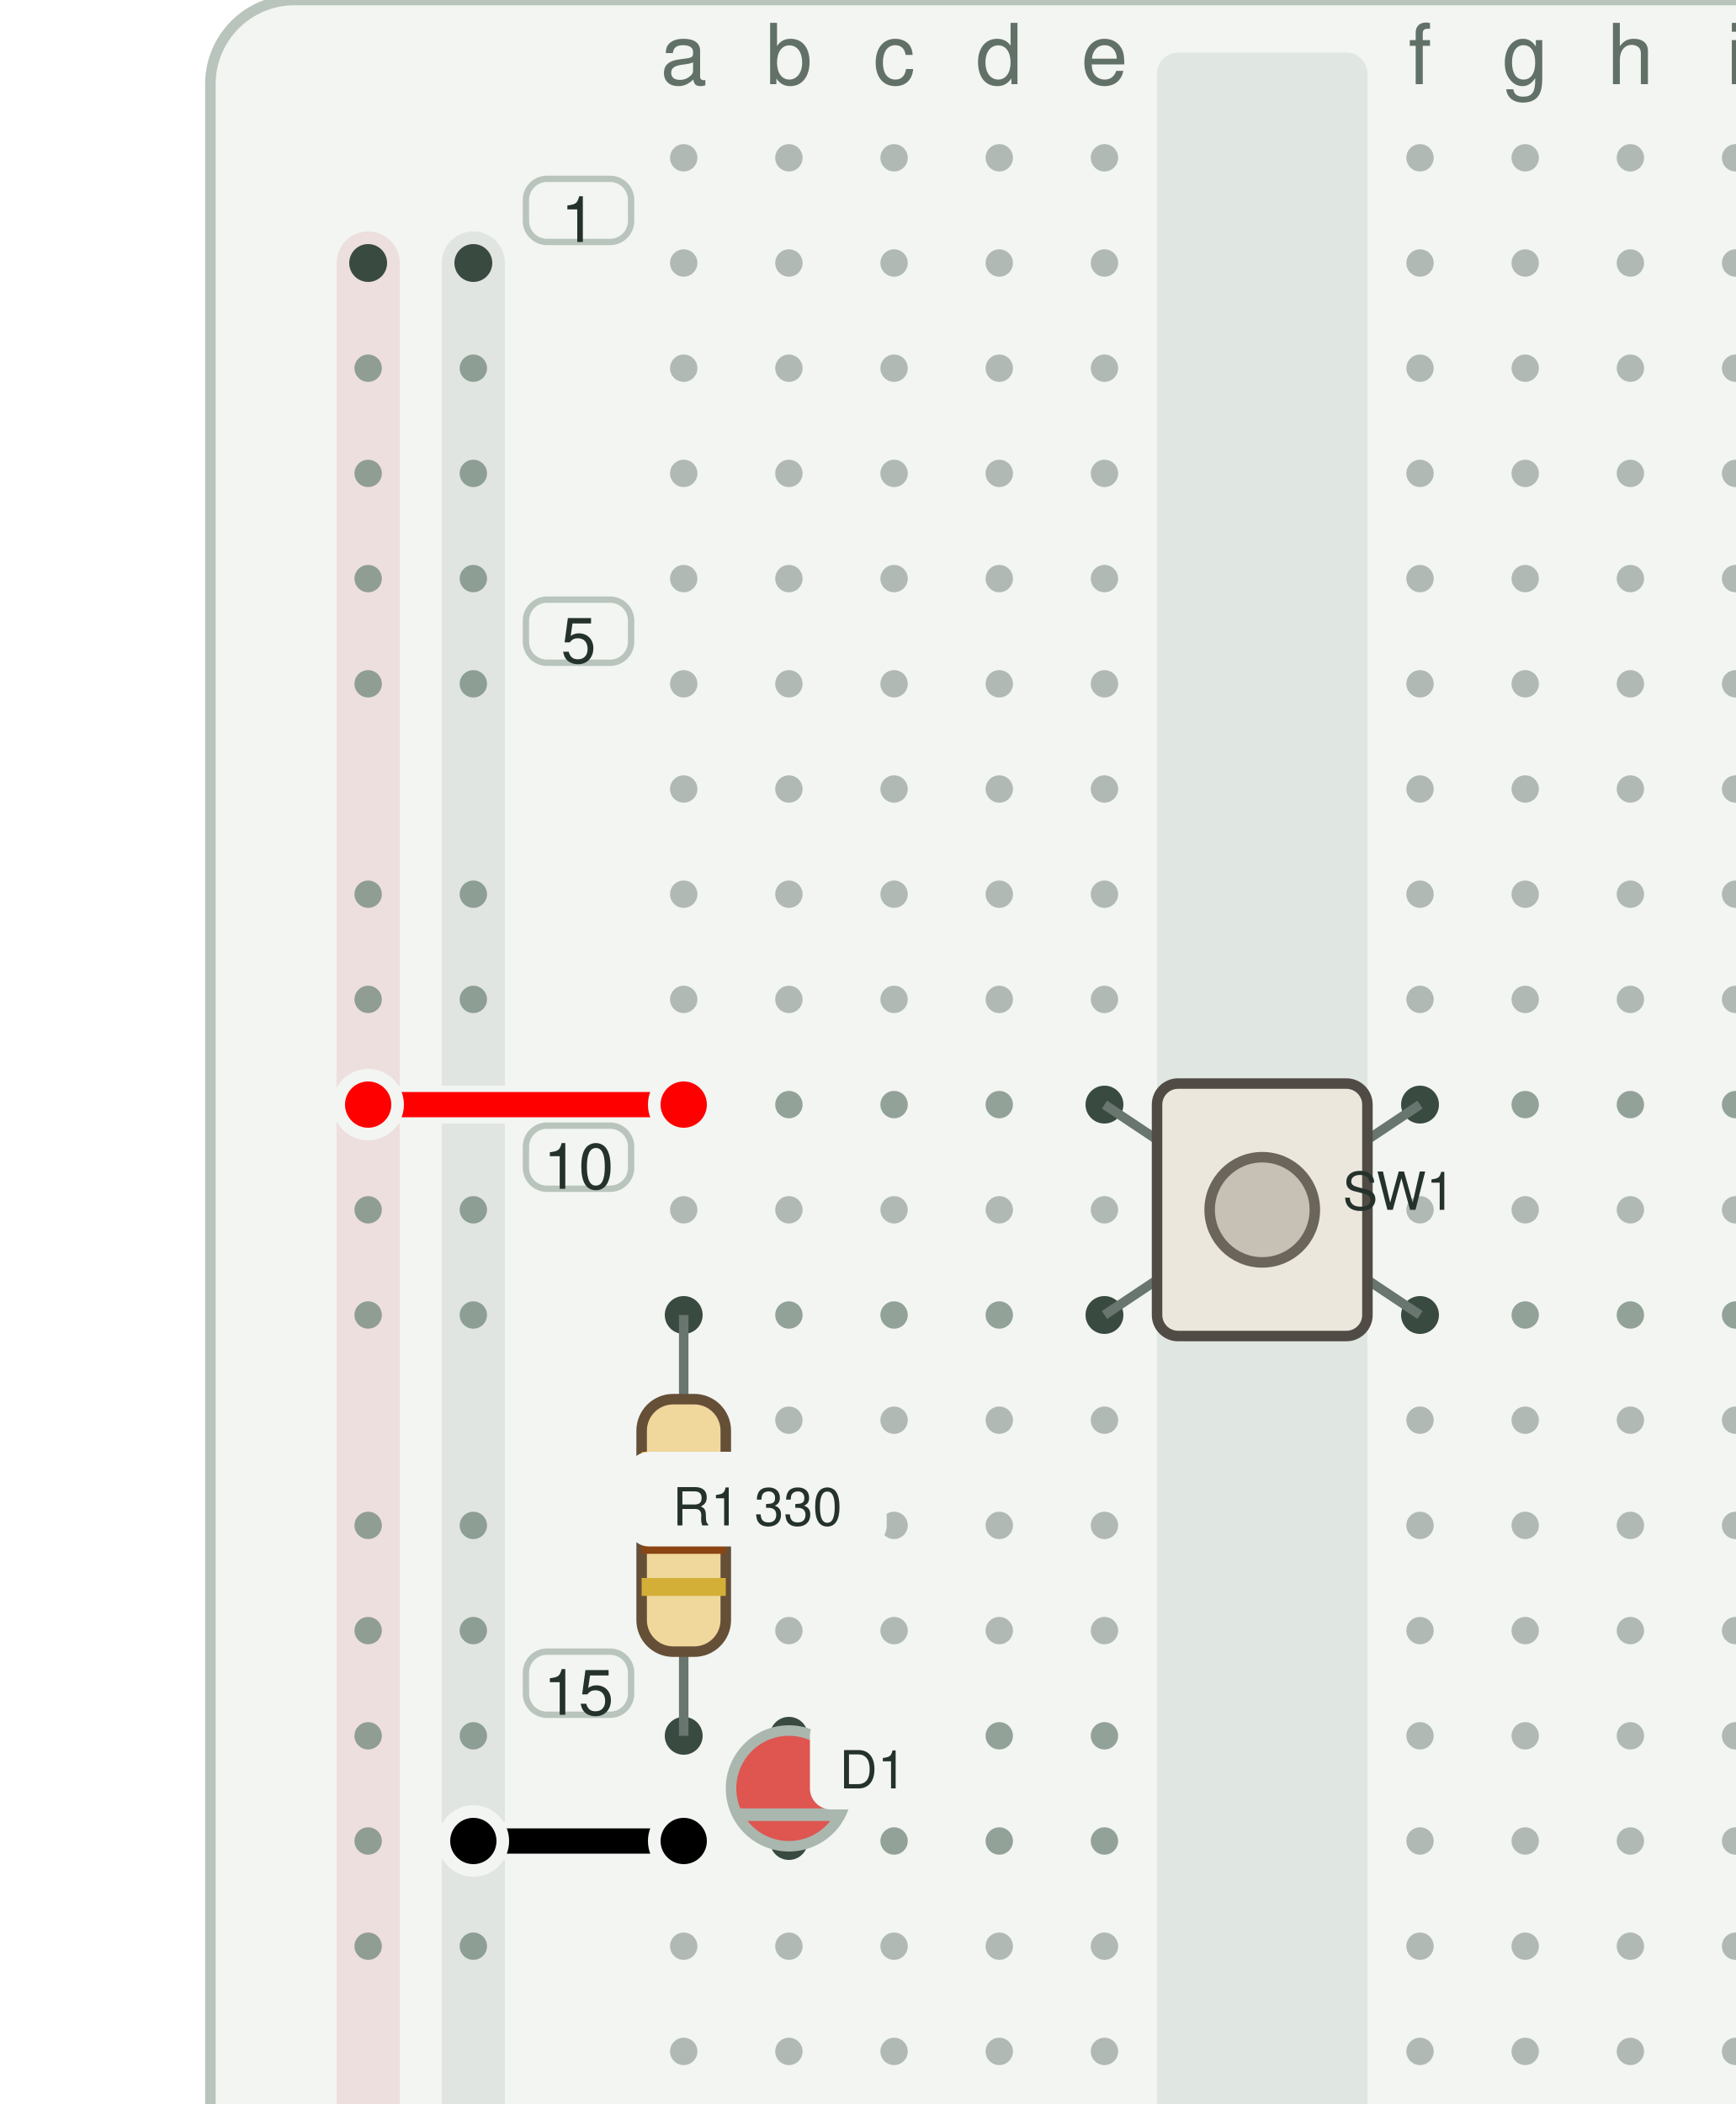
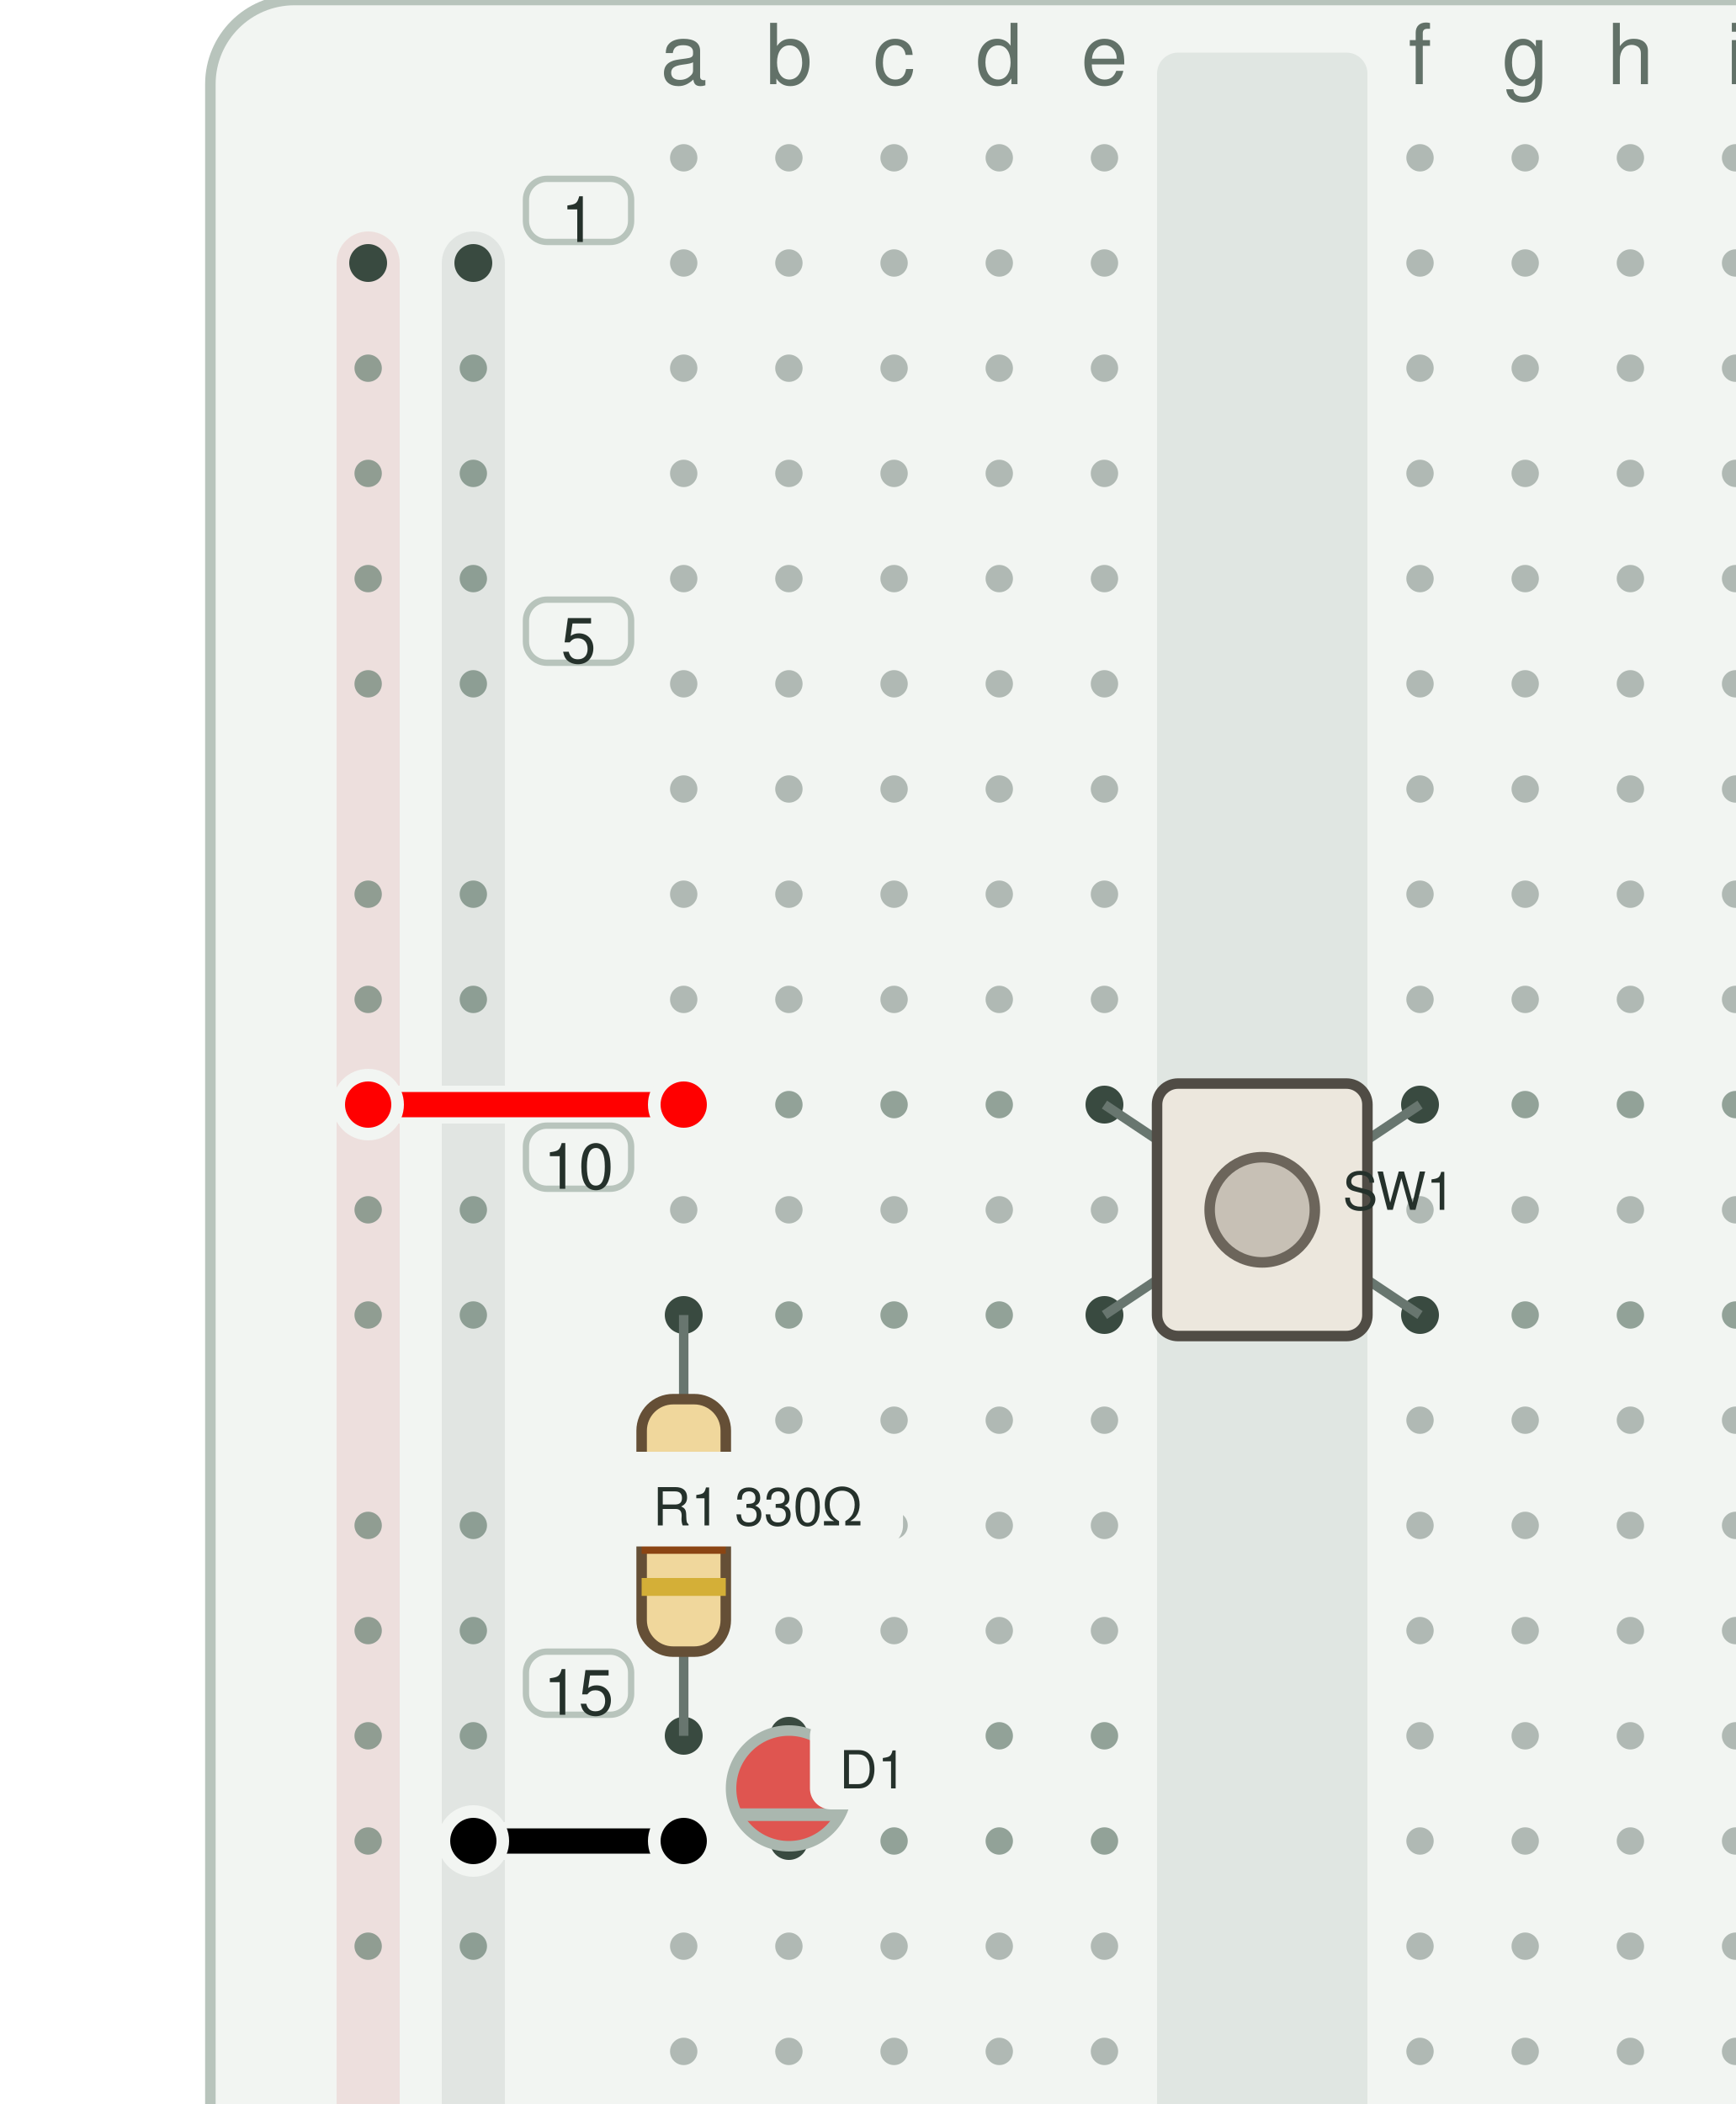
<svg xmlns="http://www.w3.org/2000/svg" width="165.00" height="200.00" viewBox="0 0 165.00 200.00" font-family="Helvetica, Arial, 'Noto Sans JP', sans-serif" fill="#25312b" role="img">
  <g transform="matrix(0 1 -1 0 175.00 15.00)">
    <g id="board">
      <rect x="-15.00" y="-45.00" width="320.00" height="200.00" rx="8" fill="#f2f5f2" stroke="#b8c4bc" stroke-width="1" />
      <rect x="-10.00" y="45.00" width="310.00" height="20.00" rx="2" fill="#e0e6e2" />
      <rect x="7.00" y="-23.00" width="286.00" height="6.00" rx="3" fill="#cf5955" opacity="0.14" data-rail="T+" />
      <rect x="7.00" y="-33.00" width="286.00" height="6.00" rx="3" fill="#71847e" opacity="0.14" data-rail="T-" />
      <rect x="7.00" y="137.00" width="286.00" height="6.00" rx="3" fill="#cf5955" opacity="0.14" data-rail="B+" />
      <rect x="7.00" y="127.00" width="286.00" height="6.00" rx="3" fill="#71847e" opacity="0.14" data-rail="B-" />
    </g>
    <g id="holes">
      <defs>
        <circle id="h" r="1.3" />
        <circle id="u" r="1.8" />
      </defs>
      <style>#holes use{fill:#9aa69f;opacity:.75}#holes use.c{fill:#71877a}#holes use.o{fill:#394a40;opacity:1}</style>
      <use href="#h" x="0" y="110" data-hole="a1" />
      <use href="#h" x="0" y="100" data-hole="b1" />
      <use href="#h" x="0" y="90" data-hole="c1" />
      <use href="#h" x="0" y="80" data-hole="d1" />
      <use href="#h" x="0" y="70" data-hole="e1" />
      <use href="#h" x="0" y="40" data-hole="f1" />
      <use href="#h" x="0" y="30" data-hole="g1" />
      <use href="#h" x="0" y="20" data-hole="h1" />
      <use href="#h" x="0" y="10" data-hole="i1" />
      <use href="#h" x="0" y="0" data-hole="j1" />
      <use href="#h" x="10" y="110" data-hole="a2" />
      <use href="#h" x="10" y="100" data-hole="b2" />
      <use href="#h" x="10" y="90" data-hole="c2" />
      <use href="#h" x="10" y="80" data-hole="d2" />
      <use href="#h" x="10" y="70" data-hole="e2" />
      <use href="#h" x="10" y="40" data-hole="f2" />
      <use href="#h" x="10" y="30" data-hole="g2" />
      <use href="#h" x="10" y="20" data-hole="h2" />
      <use href="#h" x="10" y="10" data-hole="i2" />
      <use href="#h" x="10" y="0" data-hole="j2" />
      <use href="#h" x="20" y="110" data-hole="a3" />
      <use href="#h" x="20" y="100" data-hole="b3" />
      <use href="#h" x="20" y="90" data-hole="c3" />
      <use href="#h" x="20" y="80" data-hole="d3" />
      <use href="#h" x="20" y="70" data-hole="e3" />
      <use href="#h" x="20" y="40" data-hole="f3" />
      <use href="#h" x="20" y="30" data-hole="g3" />
      <use href="#h" x="20" y="20" data-hole="h3" />
      <use href="#h" x="20" y="10" data-hole="i3" />
      <use href="#h" x="20" y="0" data-hole="j3" />
      <use href="#h" x="30" y="110" data-hole="a4" />
      <use href="#h" x="30" y="100" data-hole="b4" />
      <use href="#h" x="30" y="90" data-hole="c4" />
      <use href="#h" x="30" y="80" data-hole="d4" />
      <use href="#h" x="30" y="70" data-hole="e4" />
      <use href="#h" x="30" y="40" data-hole="f4" />
      <use href="#h" x="30" y="30" data-hole="g4" />
      <use href="#h" x="30" y="20" data-hole="h4" />
      <use href="#h" x="30" y="10" data-hole="i4" />
      <use href="#h" x="30" y="0" data-hole="j4" />
      <use href="#h" x="40" y="110" data-hole="a5" />
      <use href="#h" x="40" y="100" data-hole="b5" />
      <use href="#h" x="40" y="90" data-hole="c5" />
      <use href="#h" x="40" y="80" data-hole="d5" />
      <use href="#h" x="40" y="70" data-hole="e5" />
      <use href="#h" x="40" y="40" data-hole="f5" />
      <use href="#h" x="40" y="30" data-hole="g5" />
      <use href="#h" x="40" y="20" data-hole="h5" />
      <use href="#h" x="40" y="10" data-hole="i5" />
      <use href="#h" x="40" y="0" data-hole="j5" />
      <use href="#h" x="50" y="110" data-hole="a6" />
      <use href="#h" x="50" y="100" data-hole="b6" />
      <use href="#h" x="50" y="90" data-hole="c6" />
      <use href="#h" x="50" y="80" data-hole="d6" />
      <use href="#h" x="50" y="70" data-hole="e6" />
      <use href="#h" x="50" y="40" data-hole="f6" />
      <use href="#h" x="50" y="30" data-hole="g6" />
      <use href="#h" x="50" y="20" data-hole="h6" />
      <use href="#h" x="50" y="10" data-hole="i6" />
      <use href="#h" x="50" y="0" data-hole="j6" />
      <use href="#h" x="60" y="110" data-hole="a7" />
      <use href="#h" x="60" y="100" data-hole="b7" />
      <use href="#h" x="60" y="90" data-hole="c7" />
      <use href="#h" x="60" y="80" data-hole="d7" />
      <use href="#h" x="60" y="70" data-hole="e7" />
      <use href="#h" x="60" y="40" data-hole="f7" />
      <use href="#h" x="60" y="30" data-hole="g7" />
      <use href="#h" x="60" y="20" data-hole="h7" />
      <use href="#h" x="60" y="10" data-hole="i7" />
      <use href="#h" x="60" y="0" data-hole="j7" />
      <use href="#h" x="70" y="110" data-hole="a8" />
      <use href="#h" x="70" y="100" data-hole="b8" />
      <use href="#h" x="70" y="90" data-hole="c8" />
      <use href="#h" x="70" y="80" data-hole="d8" />
      <use href="#h" x="70" y="70" data-hole="e8" />
      <use href="#h" x="70" y="40" data-hole="f8" />
      <use href="#h" x="70" y="30" data-hole="g8" />
      <use href="#h" x="70" y="20" data-hole="h8" />
      <use href="#h" x="70" y="10" data-hole="i8" />
      <use href="#h" x="70" y="0" data-hole="j8" />
      <use href="#h" x="80" y="110" data-hole="a9" />
      <use href="#h" x="80" y="100" data-hole="b9" />
      <use href="#h" x="80" y="90" data-hole="c9" />
      <use href="#h" x="80" y="80" data-hole="d9" />
      <use href="#h" x="80" y="70" data-hole="e9" />
      <use href="#h" x="80" y="40" data-hole="f9" />
      <use href="#h" x="80" y="30" data-hole="g9" />
      <use href="#h" x="80" y="20" data-hole="h9" />
      <use href="#h" x="80" y="10" data-hole="i9" />
      <use href="#h" x="80" y="0" data-hole="j9" />
      <use href="#u" x="90" y="110" data-hole="a10" class="o" data-occupied="true" data-connected="true" data-net="VCC" />
      <use href="#h" x="90" y="100" data-hole="b10" class="c" data-connected="true" data-net="VCC" />
      <use href="#h" x="90" y="90" data-hole="c10" class="c" data-connected="true" data-net="VCC" />
      <use href="#h" x="90" y="80" data-hole="d10" class="c" data-connected="true" data-net="VCC" />
      <use href="#u" x="90" y="70" data-hole="e10" class="o" data-occupied="true" data-connected="true" data-net="VCC" />
      <use href="#u" x="90" y="40" data-hole="f10" class="o" data-occupied="true" data-connected="true" data-net="VCC" />
      <use href="#h" x="90" y="30" data-hole="g10" class="c" data-connected="true" data-net="VCC" />
      <use href="#h" x="90" y="20" data-hole="h10" class="c" data-connected="true" data-net="VCC" />
      <use href="#h" x="90" y="10" data-hole="i10" class="c" data-connected="true" data-net="VCC" />
      <use href="#h" x="90" y="0" data-hole="j10" class="c" data-connected="true" data-net="VCC" />
      <use href="#h" x="100" y="110" data-hole="a11" />
      <use href="#h" x="100" y="100" data-hole="b11" />
      <use href="#h" x="100" y="90" data-hole="c11" />
      <use href="#h" x="100" y="80" data-hole="d11" />
      <use href="#h" x="100" y="70" data-hole="e11" />
      <use href="#h" x="100" y="40" data-hole="f11" />
      <use href="#h" x="100" y="30" data-hole="g11" />
      <use href="#h" x="100" y="20" data-hole="h11" />
      <use href="#h" x="100" y="10" data-hole="i11" />
      <use href="#h" x="100" y="0" data-hole="j11" />
      <use href="#u" x="110" y="110" data-hole="a12" class="o" data-occupied="true" data-connected="true" data-net="N1" />
      <use href="#h" x="110" y="100" data-hole="b12" class="c" data-connected="true" data-net="N1" />
      <use href="#h" x="110" y="90" data-hole="c12" class="c" data-connected="true" data-net="N1" />
      <use href="#h" x="110" y="80" data-hole="d12" class="c" data-connected="true" data-net="N1" />
      <use href="#u" x="110" y="70" data-hole="e12" class="o" data-occupied="true" data-connected="true" data-net="N1" />
      <use href="#u" x="110" y="40" data-hole="f12" class="o" data-occupied="true" data-connected="true" data-net="N1" />
      <use href="#h" x="110" y="30" data-hole="g12" class="c" data-connected="true" data-net="N1" />
      <use href="#h" x="110" y="20" data-hole="h12" class="c" data-connected="true" data-net="N1" />
      <use href="#h" x="110" y="10" data-hole="i12" class="c" data-connected="true" data-net="N1" />
      <use href="#h" x="110" y="0" data-hole="j12" class="c" data-connected="true" data-net="N1" />
      <use href="#h" x="120" y="110" data-hole="a13" />
      <use href="#h" x="120" y="100" data-hole="b13" />
      <use href="#h" x="120" y="90" data-hole="c13" />
      <use href="#h" x="120" y="80" data-hole="d13" />
      <use href="#h" x="120" y="70" data-hole="e13" />
      <use href="#h" x="120" y="40" data-hole="f13" />
      <use href="#h" x="120" y="30" data-hole="g13" />
      <use href="#h" x="120" y="20" data-hole="h13" />
      <use href="#h" x="120" y="10" data-hole="i13" />
      <use href="#h" x="120" y="0" data-hole="j13" />
      <use href="#h" x="130" y="110" data-hole="a14" />
      <use href="#h" x="130" y="100" data-hole="b14" />
      <use href="#h" x="130" y="90" data-hole="c14" />
      <use href="#h" x="130" y="80" data-hole="d14" />
      <use href="#h" x="130" y="70" data-hole="e14" />
      <use href="#h" x="130" y="40" data-hole="f14" />
      <use href="#h" x="130" y="30" data-hole="g14" />
      <use href="#h" x="130" y="20" data-hole="h14" />
      <use href="#h" x="130" y="10" data-hole="i14" />
      <use href="#h" x="130" y="0" data-hole="j14" />
      <use href="#h" x="140" y="110" data-hole="a15" />
      <use href="#h" x="140" y="100" data-hole="b15" />
      <use href="#h" x="140" y="90" data-hole="c15" />
      <use href="#h" x="140" y="80" data-hole="d15" />
      <use href="#h" x="140" y="70" data-hole="e15" />
      <use href="#h" x="140" y="40" data-hole="f15" />
      <use href="#h" x="140" y="30" data-hole="g15" />
      <use href="#h" x="140" y="20" data-hole="h15" />
      <use href="#h" x="140" y="10" data-hole="i15" />
      <use href="#h" x="140" y="0" data-hole="j15" />
      <use href="#u" x="150" y="110" data-hole="a16" class="o" data-occupied="true" data-connected="true" data-net="N2" />
      <use href="#u" x="150" y="100" data-hole="b16" class="o" data-occupied="true" data-connected="true" data-net="N2" />
      <use href="#h" x="150" y="90" data-hole="c16" class="c" data-connected="true" data-net="N2" />
      <use href="#h" x="150" y="80" data-hole="d16" class="c" data-connected="true" data-net="N2" />
      <use href="#h" x="150" y="70" data-hole="e16" class="c" data-connected="true" data-net="N2" />
      <use href="#h" x="150" y="40" data-hole="f16" />
      <use href="#h" x="150" y="30" data-hole="g16" />
      <use href="#h" x="150" y="20" data-hole="h16" />
      <use href="#h" x="150" y="10" data-hole="i16" />
      <use href="#h" x="150" y="0" data-hole="j16" />
      <use href="#u" x="160" y="110" data-hole="a17" class="o" data-occupied="true" data-connected="true" data-net="GND" />
      <use href="#u" x="160" y="100" data-hole="b17" class="o" data-occupied="true" data-connected="true" data-net="GND" />
      <use href="#h" x="160" y="90" data-hole="c17" class="c" data-connected="true" data-net="GND" />
      <use href="#h" x="160" y="80" data-hole="d17" class="c" data-connected="true" data-net="GND" />
      <use href="#h" x="160" y="70" data-hole="e17" class="c" data-connected="true" data-net="GND" />
      <use href="#h" x="160" y="40" data-hole="f17" />
      <use href="#h" x="160" y="30" data-hole="g17" />
      <use href="#h" x="160" y="20" data-hole="h17" />
      <use href="#h" x="160" y="10" data-hole="i17" />
      <use href="#h" x="160" y="0" data-hole="j17" />
      <use href="#h" x="170" y="110" data-hole="a18" />
      <use href="#h" x="170" y="100" data-hole="b18" />
      <use href="#h" x="170" y="90" data-hole="c18" />
      <use href="#h" x="170" y="80" data-hole="d18" />
      <use href="#h" x="170" y="70" data-hole="e18" />
      <use href="#h" x="170" y="40" data-hole="f18" />
      <use href="#h" x="170" y="30" data-hole="g18" />
      <use href="#h" x="170" y="20" data-hole="h18" />
      <use href="#h" x="170" y="10" data-hole="i18" />
      <use href="#h" x="170" y="0" data-hole="j18" />
      <use href="#h" x="180" y="110" data-hole="a19" />
      <use href="#h" x="180" y="100" data-hole="b19" />
      <use href="#h" x="180" y="90" data-hole="c19" />
      <use href="#h" x="180" y="80" data-hole="d19" />
      <use href="#h" x="180" y="70" data-hole="e19" />
      <use href="#h" x="180" y="40" data-hole="f19" />
      <use href="#h" x="180" y="30" data-hole="g19" />
      <use href="#h" x="180" y="20" data-hole="h19" />
      <use href="#h" x="180" y="10" data-hole="i19" />
      <use href="#h" x="180" y="0" data-hole="j19" />
      <use href="#h" x="190" y="110" data-hole="a20" />
      <use href="#h" x="190" y="100" data-hole="b20" />
      <use href="#h" x="190" y="90" data-hole="c20" />
      <use href="#h" x="190" y="80" data-hole="d20" />
      <use href="#h" x="190" y="70" data-hole="e20" />
      <use href="#h" x="190" y="40" data-hole="f20" />
      <use href="#h" x="190" y="30" data-hole="g20" />
      <use href="#h" x="190" y="20" data-hole="h20" />
      <use href="#h" x="190" y="10" data-hole="i20" />
      <use href="#h" x="190" y="0" data-hole="j20" />
      <use href="#h" x="200" y="110" data-hole="a21" />
      <use href="#h" x="200" y="100" data-hole="b21" />
      <use href="#h" x="200" y="90" data-hole="c21" />
      <use href="#h" x="200" y="80" data-hole="d21" />
      <use href="#h" x="200" y="70" data-hole="e21" />
      <use href="#h" x="200" y="40" data-hole="f21" />
      <use href="#h" x="200" y="30" data-hole="g21" />
      <use href="#h" x="200" y="20" data-hole="h21" />
      <use href="#h" x="200" y="10" data-hole="i21" />
      <use href="#h" x="200" y="0" data-hole="j21" />
      <use href="#h" x="210" y="110" data-hole="a22" />
      <use href="#h" x="210" y="100" data-hole="b22" />
      <use href="#h" x="210" y="90" data-hole="c22" />
      <use href="#h" x="210" y="80" data-hole="d22" />
      <use href="#h" x="210" y="70" data-hole="e22" />
      <use href="#h" x="210" y="40" data-hole="f22" />
      <use href="#h" x="210" y="30" data-hole="g22" />
      <use href="#h" x="210" y="20" data-hole="h22" />
      <use href="#h" x="210" y="10" data-hole="i22" />
      <use href="#h" x="210" y="0" data-hole="j22" />
      <use href="#h" x="220" y="110" data-hole="a23" />
      <use href="#h" x="220" y="100" data-hole="b23" />
      <use href="#h" x="220" y="90" data-hole="c23" />
      <use href="#h" x="220" y="80" data-hole="d23" />
      <use href="#h" x="220" y="70" data-hole="e23" />
      <use href="#h" x="220" y="40" data-hole="f23" />
      <use href="#h" x="220" y="30" data-hole="g23" />
      <use href="#h" x="220" y="20" data-hole="h23" />
      <use href="#h" x="220" y="10" data-hole="i23" />
      <use href="#h" x="220" y="0" data-hole="j23" />
      <use href="#h" x="230" y="110" data-hole="a24" />
      <use href="#h" x="230" y="100" data-hole="b24" />
      <use href="#h" x="230" y="90" data-hole="c24" />
      <use href="#h" x="230" y="80" data-hole="d24" />
      <use href="#h" x="230" y="70" data-hole="e24" />
      <use href="#h" x="230" y="40" data-hole="f24" />
      <use href="#h" x="230" y="30" data-hole="g24" />
      <use href="#h" x="230" y="20" data-hole="h24" />
      <use href="#h" x="230" y="10" data-hole="i24" />
      <use href="#h" x="230" y="0" data-hole="j24" />
      <use href="#h" x="240" y="110" data-hole="a25" />
      <use href="#h" x="240" y="100" data-hole="b25" />
      <use href="#h" x="240" y="90" data-hole="c25" />
      <use href="#h" x="240" y="80" data-hole="d25" />
      <use href="#h" x="240" y="70" data-hole="e25" />
      <use href="#h" x="240" y="40" data-hole="f25" />
      <use href="#h" x="240" y="30" data-hole="g25" />
      <use href="#h" x="240" y="20" data-hole="h25" />
      <use href="#h" x="240" y="10" data-hole="i25" />
      <use href="#h" x="240" y="0" data-hole="j25" />
      <use href="#h" x="250" y="110" data-hole="a26" />
      <use href="#h" x="250" y="100" data-hole="b26" />
      <use href="#h" x="250" y="90" data-hole="c26" />
      <use href="#h" x="250" y="80" data-hole="d26" />
      <use href="#h" x="250" y="70" data-hole="e26" />
      <use href="#h" x="250" y="40" data-hole="f26" />
      <use href="#h" x="250" y="30" data-hole="g26" />
      <use href="#h" x="250" y="20" data-hole="h26" />
      <use href="#h" x="250" y="10" data-hole="i26" />
      <use href="#h" x="250" y="0" data-hole="j26" />
      <use href="#h" x="260" y="110" data-hole="a27" />
      <use href="#h" x="260" y="100" data-hole="b27" />
      <use href="#h" x="260" y="90" data-hole="c27" />
      <use href="#h" x="260" y="80" data-hole="d27" />
      <use href="#h" x="260" y="70" data-hole="e27" />
      <use href="#h" x="260" y="40" data-hole="f27" />
      <use href="#h" x="260" y="30" data-hole="g27" />
      <use href="#h" x="260" y="20" data-hole="h27" />
      <use href="#h" x="260" y="10" data-hole="i27" />
      <use href="#h" x="260" y="0" data-hole="j27" />
      <use href="#h" x="270" y="110" data-hole="a28" />
      <use href="#h" x="270" y="100" data-hole="b28" />
      <use href="#h" x="270" y="90" data-hole="c28" />
      <use href="#h" x="270" y="80" data-hole="d28" />
      <use href="#h" x="270" y="70" data-hole="e28" />
      <use href="#h" x="270" y="40" data-hole="f28" />
      <use href="#h" x="270" y="30" data-hole="g28" />
      <use href="#h" x="270" y="20" data-hole="h28" />
      <use href="#h" x="270" y="10" data-hole="i28" />
      <use href="#h" x="270" y="0" data-hole="j28" />
      <use href="#h" x="280" y="110" data-hole="a29" />
      <use href="#h" x="280" y="100" data-hole="b29" />
      <use href="#h" x="280" y="90" data-hole="c29" />
      <use href="#h" x="280" y="80" data-hole="d29" />
      <use href="#h" x="280" y="70" data-hole="e29" />
      <use href="#h" x="280" y="40" data-hole="f29" />
      <use href="#h" x="280" y="30" data-hole="g29" />
      <use href="#h" x="280" y="20" data-hole="h29" />
      <use href="#h" x="280" y="10" data-hole="i29" />
      <use href="#h" x="280" y="0" data-hole="j29" />
      <use href="#h" x="290" y="110" data-hole="a30" />
      <use href="#h" x="290" y="100" data-hole="b30" />
      <use href="#h" x="290" y="90" data-hole="c30" />
      <use href="#h" x="290" y="80" data-hole="d30" />
      <use href="#h" x="290" y="70" data-hole="e30" />
      <use href="#h" x="290" y="40" data-hole="f30" />
      <use href="#h" x="290" y="30" data-hole="g30" />
      <use href="#h" x="290" y="20" data-hole="h30" />
      <use href="#h" x="290" y="10" data-hole="i30" />
      <use href="#h" x="290" y="0" data-hole="j30" />
      <use href="#h" x="10" y="-20" data-hole="T+1" />
      <use href="#h" x="20" y="-20" data-hole="T+2" />
      <use href="#h" x="30" y="-20" data-hole="T+3" />
      <use href="#h" x="40" y="-20" data-hole="T+4" />
      <use href="#h" x="50" y="-20" data-hole="T+5" />
      <use href="#h" x="70" y="-20" data-hole="T+6" />
      <use href="#h" x="80" y="-20" data-hole="T+7" />
      <use href="#h" x="90" y="-20" data-hole="T+8" />
      <use href="#h" x="100" y="-20" data-hole="T+9" />
      <use href="#h" x="110" y="-20" data-hole="T+10" />
      <use href="#h" x="130" y="-20" data-hole="T+11" />
      <use href="#h" x="140" y="-20" data-hole="T+12" />
      <use href="#h" x="150" y="-20" data-hole="T+13" />
      <use href="#h" x="160" y="-20" data-hole="T+14" />
      <use href="#h" x="170" y="-20" data-hole="T+15" />
      <use href="#h" x="190" y="-20" data-hole="T+16" />
      <use href="#h" x="200" y="-20" data-hole="T+17" />
      <use href="#h" x="210" y="-20" data-hole="T+18" />
      <use href="#h" x="220" y="-20" data-hole="T+19" />
      <use href="#h" x="230" y="-20" data-hole="T+20" />
      <use href="#h" x="250" y="-20" data-hole="T+21" />
      <use href="#h" x="260" y="-20" data-hole="T+22" />
      <use href="#h" x="270" y="-20" data-hole="T+23" />
      <use href="#h" x="280" y="-20" data-hole="T+24" />
      <use href="#h" x="290" y="-20" data-hole="T+25" />
      <use href="#h" x="10" y="-30" data-hole="T-1" />
      <use href="#h" x="20" y="-30" data-hole="T-2" />
      <use href="#h" x="30" y="-30" data-hole="T-3" />
      <use href="#h" x="40" y="-30" data-hole="T-4" />
      <use href="#h" x="50" y="-30" data-hole="T-5" />
      <use href="#h" x="70" y="-30" data-hole="T-6" />
      <use href="#h" x="80" y="-30" data-hole="T-7" />
      <use href="#h" x="90" y="-30" data-hole="T-8" />
      <use href="#h" x="100" y="-30" data-hole="T-9" />
      <use href="#h" x="110" y="-30" data-hole="T-10" />
      <use href="#h" x="130" y="-30" data-hole="T-11" />
      <use href="#h" x="140" y="-30" data-hole="T-12" />
      <use href="#h" x="150" y="-30" data-hole="T-13" />
      <use href="#h" x="160" y="-30" data-hole="T-14" />
      <use href="#h" x="170" y="-30" data-hole="T-15" />
      <use href="#h" x="190" y="-30" data-hole="T-16" />
      <use href="#h" x="200" y="-30" data-hole="T-17" />
      <use href="#h" x="210" y="-30" data-hole="T-18" />
      <use href="#h" x="220" y="-30" data-hole="T-19" />
      <use href="#h" x="230" y="-30" data-hole="T-20" />
      <use href="#h" x="250" y="-30" data-hole="T-21" />
      <use href="#h" x="260" y="-30" data-hole="T-22" />
      <use href="#h" x="270" y="-30" data-hole="T-23" />
      <use href="#h" x="280" y="-30" data-hole="T-24" />
      <use href="#h" x="290" y="-30" data-hole="T-25" />
      <use href="#u" x="10" y="140" data-hole="B+1" class="o" data-occupied="true" data-connected="true" data-net="VCC" />
      <use href="#h" x="20" y="140" data-hole="B+2" class="c" data-connected="true" data-net="VCC" />
      <use href="#h" x="30" y="140" data-hole="B+3" class="c" data-connected="true" data-net="VCC" />
      <use href="#h" x="40" y="140" data-hole="B+4" class="c" data-connected="true" data-net="VCC" />
      <use href="#h" x="50" y="140" data-hole="B+5" class="c" data-connected="true" data-net="VCC" />
      <use href="#h" x="70" y="140" data-hole="B+6" class="c" data-connected="true" data-net="VCC" />
      <use href="#h" x="80" y="140" data-hole="B+7" class="c" data-connected="true" data-net="VCC" />
      <use href="#u" x="90" y="140" data-hole="B+8" class="o" data-occupied="true" data-connected="true" data-net="VCC" />
      <use href="#h" x="100" y="140" data-hole="B+9" class="c" data-connected="true" data-net="VCC" />
      <use href="#h" x="110" y="140" data-hole="B+10" class="c" data-connected="true" data-net="VCC" />
      <use href="#h" x="130" y="140" data-hole="B+11" class="c" data-connected="true" data-net="VCC" />
      <use href="#h" x="140" y="140" data-hole="B+12" class="c" data-connected="true" data-net="VCC" />
      <use href="#h" x="150" y="140" data-hole="B+13" class="c" data-connected="true" data-net="VCC" />
      <use href="#h" x="160" y="140" data-hole="B+14" class="c" data-connected="true" data-net="VCC" />
      <use href="#h" x="170" y="140" data-hole="B+15" class="c" data-connected="true" data-net="VCC" />
      <use href="#h" x="190" y="140" data-hole="B+16" class="c" data-connected="true" data-net="VCC" />
      <use href="#h" x="200" y="140" data-hole="B+17" class="c" data-connected="true" data-net="VCC" />
      <use href="#h" x="210" y="140" data-hole="B+18" class="c" data-connected="true" data-net="VCC" />
      <use href="#h" x="220" y="140" data-hole="B+19" class="c" data-connected="true" data-net="VCC" />
      <use href="#h" x="230" y="140" data-hole="B+20" class="c" data-connected="true" data-net="VCC" />
      <use href="#h" x="250" y="140" data-hole="B+21" class="c" data-connected="true" data-net="VCC" />
      <use href="#h" x="260" y="140" data-hole="B+22" class="c" data-connected="true" data-net="VCC" />
      <use href="#h" x="270" y="140" data-hole="B+23" class="c" data-connected="true" data-net="VCC" />
      <use href="#h" x="280" y="140" data-hole="B+24" class="c" data-connected="true" data-net="VCC" />
      <use href="#h" x="290" y="140" data-hole="B+25" class="c" data-connected="true" data-net="VCC" />
      <use href="#u" x="10" y="130" data-hole="B-1" class="o" data-occupied="true" data-connected="true" data-net="GND" />
      <use href="#h" x="20" y="130" data-hole="B-2" class="c" data-connected="true" data-net="GND" />
      <use href="#h" x="30" y="130" data-hole="B-3" class="c" data-connected="true" data-net="GND" />
      <use href="#h" x="40" y="130" data-hole="B-4" class="c" data-connected="true" data-net="GND" />
      <use href="#h" x="50" y="130" data-hole="B-5" class="c" data-connected="true" data-net="GND" />
      <use href="#h" x="70" y="130" data-hole="B-6" class="c" data-connected="true" data-net="GND" />
      <use href="#h" x="80" y="130" data-hole="B-7" class="c" data-connected="true" data-net="GND" />
      <use href="#h" x="90" y="130" data-hole="B-8" class="c" data-connected="true" data-net="GND" />
      <use href="#h" x="100" y="130" data-hole="B-9" class="c" data-connected="true" data-net="GND" />
      <use href="#h" x="110" y="130" data-hole="B-10" class="c" data-connected="true" data-net="GND" />
      <use href="#h" x="130" y="130" data-hole="B-11" class="c" data-connected="true" data-net="GND" />
      <use href="#h" x="140" y="130" data-hole="B-12" class="c" data-connected="true" data-net="GND" />
      <use href="#h" x="150" y="130" data-hole="B-13" class="c" data-connected="true" data-net="GND" />
      <use href="#u" x="160" y="130" data-hole="B-14" class="o" data-occupied="true" data-connected="true" data-net="GND" />
      <use href="#h" x="170" y="130" data-hole="B-15" class="c" data-connected="true" data-net="GND" />
      <use href="#h" x="190" y="130" data-hole="B-16" class="c" data-connected="true" data-net="GND" />
      <use href="#h" x="200" y="130" data-hole="B-17" class="c" data-connected="true" data-net="GND" />
      <use href="#h" x="210" y="130" data-hole="B-18" class="c" data-connected="true" data-net="GND" />
      <use href="#h" x="220" y="130" data-hole="B-19" class="c" data-connected="true" data-net="GND" />
      <use href="#h" x="230" y="130" data-hole="B-20" class="c" data-connected="true" data-net="GND" />
      <use href="#h" x="250" y="130" data-hole="B-21" class="c" data-connected="true" data-net="GND" />
      <use href="#h" x="260" y="130" data-hole="B-22" class="c" data-connected="true" data-net="GND" />
      <use href="#h" x="270" y="130" data-hole="B-23" class="c" data-connected="true" data-net="GND" />
      <use href="#h" x="280" y="130" data-hole="B-24" class="c" data-connected="true" data-net="GND" />
      <use href="#h" x="290" y="130" data-hole="B-25" class="c" data-connected="true" data-net="GND" />
    </g>
    <g id="components">
      <g data-ref="SW1" data-switch="SW1">
        <line x1="90.00" y1="70.00" x2="100.00" y2="55.00" stroke="#68766f" stroke-width="0.90" />
        <line x1="90.00" y1="40.00" x2="100.00" y2="55.00" stroke="#68766f" stroke-width="0.90" />
        <line x1="110.00" y1="70.00" x2="100.00" y2="55.00" stroke="#68766f" stroke-width="0.90" />
        <line x1="110.00" y1="40.00" x2="100.00" y2="55.00" stroke="#68766f" stroke-width="0.90" />
        <rect x="88.00" y="45.00" width="24.00" height="20.00" rx="2" fill="#ece7dd" stroke="#504c45" data-ref="SW1" />
        <circle cx="100.00" cy="55.00" r="5.00" fill="#c7c0b5" stroke="#6c655b" />
        <text x="100.00" y="42.00" transform="rotate(-90 100.00 42.00)" font-size="5" font-weight="500" text-anchor="middle">SW1</text>
      </g>
      <g data-ref="R1">
        <line x1="110.00" y1="110.00" x2="130.00" y2="110.00" stroke="#68766f" stroke-width="0.90" />
        <line x1="150.00" y1="110.00" x2="130.00" y2="110.00" stroke="#68766f" stroke-width="0.90" />
        <rect x="118.00" y="106.00" width="24.00" height="8.00" rx="3" fill="#f0d79c" stroke="#654f36" data-ref="R1" />
        <rect x="123.00" y="106.00" width="1.70" height="8.00" fill="#ff8c00" />
        <rect x="127.00" y="106.00" width="1.70" height="8.00" fill="#ff8c00" />
        <rect x="131.00" y="106.00" width="1.70" height="8.00" fill="#8b4513" />
        <rect x="135.00" y="106.00" width="1.70" height="8.00" fill="#d4af37" />
      </g>
      <g data-ref="D1">
        <line x1="150.00" y1="100.00" x2="155.00" y2="100.00" stroke="#68766f" stroke-width="0.90" />
        <line x1="160.00" y1="100.00" x2="155.00" y2="100.00" stroke="#68766f" stroke-width="0.90" />
        <circle cx="155.00" cy="100.00" r="5.50" fill="#df5550" stroke="#aab7af" data-ref="D1" />
        <line x1="157.50" y1="95.00" x2="157.50" y2="105.00" stroke="#aab7af" stroke-width="1.20" />
      </g>
    </g>
    <g id="offboard" />
    <g id="wires">
      <path d="M 90.00 110.00 L 90.00 140.00" fill="none" stroke="#f2f5f2" stroke-width="3.6" stroke-linecap="round" stroke-linejoin="round" />
      <path d="M 160.00 110.00 L 160.00 130.00" fill="none" stroke="#f2f5f2" stroke-width="3.6" stroke-linecap="round" stroke-linejoin="round" />
      <path d="M 90.00 110.00 L 90.00 140.00" fill="none" stroke="red" stroke-width="2.4" stroke-linecap="round" stroke-linejoin="round" data-ref="W1" data-net="VCC" />
      <path d="M 160.00 110.00 L 160.00 130.00" fill="none" stroke="black" stroke-width="2.4" stroke-linecap="round" stroke-linejoin="round" data-ref="W2" data-net="GND" />
      <circle cx="90.00" cy="110.00" r="2.80" fill="red" stroke="#f2f5f2" stroke-width="1.2" data-wire="W1" />
      <circle cx="90.00" cy="140.00" r="2.80" fill="red" stroke="#f2f5f2" stroke-width="1.2" data-wire="W1" />
      <circle cx="160.00" cy="110.00" r="2.80" fill="black" stroke="#f2f5f2" stroke-width="1.2" data-wire="W2" />
      <circle cx="160.00" cy="130.00" r="2.80" fill="black" stroke="#f2f5f2" stroke-width="1.2" data-wire="W2" />
    </g>
    <g id="component-labels">
      <g data-ref="R1">
-         <rect x="117.70" y="96.00" width="24.60" height="9.00" rx="2" fill="#f2f5f2" transform="rotate(-90 130.00 103.00)" />
-         <text x="130.00" y="103.00" transform="rotate(-90 130.00 103.00)" font-size="5" font-weight="500" fill="#25312b" text-anchor="middle">R1 330</text>
+         <rect x="116.15" y="96.00" width="27.70" height="9.00" rx="2" fill="#f2f5f2" transform="rotate(-90 130.00 103.00)" />
+         <text x="130.00" y="103.00" transform="rotate(-90 130.00 103.00)" font-size="5" font-weight="500" fill="#25312b" text-anchor="middle" paint-order="stroke" stroke="#f2f5f2" stroke-width="1.5" stroke-linejoin="round">R1 330Ω</text>
      </g>
      <g data-ref="D1">
        <rect x="149.00" y="85.00" width="13.00" height="9.00" rx="2" fill="#f2f5f2" transform="rotate(-90 155.00 92.00)" />
-         <text x="155.00" y="92.00" transform="rotate(-90 155.00 92.00)" font-size="5" font-weight="500" fill="#25312b" text-anchor="middle">D1</text>
+         <text x="155.00" y="92.00" transform="rotate(-90 155.00 92.00)" font-size="5" font-weight="500" fill="#25312b" text-anchor="middle" paint-order="stroke" stroke="#f2f5f2" stroke-width="1.5" stroke-linejoin="round">D1</text>
      </g>
    </g>
    <g id="labels">
      <text x="-7.00" y="110.00" transform="rotate(-90 -7.00 110.00)" font-size="8" font-weight="500" fill="#627168" text-anchor="middle">a</text>
      <text x="-7.00" y="100.00" transform="rotate(-90 -7.00 100.00)" font-size="8" font-weight="500" fill="#627168" text-anchor="middle">b</text>
      <text x="-7.00" y="90.00" transform="rotate(-90 -7.00 90.00)" font-size="8" font-weight="500" fill="#627168" text-anchor="middle">c</text>
      <text x="-7.00" y="80.00" transform="rotate(-90 -7.00 80.00)" font-size="8" font-weight="500" fill="#627168" text-anchor="middle">d</text>
      <text x="-7.00" y="70.00" transform="rotate(-90 -7.00 70.00)" font-size="8" font-weight="500" fill="#627168" text-anchor="middle">e</text>
      <text x="-7.00" y="40.00" transform="rotate(-90 -7.00 40.00)" font-size="8" font-weight="500" fill="#627168" text-anchor="middle">f</text>
      <text x="-7.00" y="30.00" transform="rotate(-90 -7.00 30.00)" font-size="8" font-weight="500" fill="#627168" text-anchor="middle">g</text>
      <text x="-7.00" y="20.00" transform="rotate(-90 -7.00 20.00)" font-size="8" font-weight="500" fill="#627168" text-anchor="middle">h</text>
      <text x="-7.00" y="10.00" transform="rotate(-90 -7.00 10.00)" font-size="8" font-weight="500" fill="#627168" text-anchor="middle">i</text>
      <text x="-7.00" y="0.00" transform="rotate(-90 -7.00 0.00)" font-size="8" font-weight="500" fill="#627168" text-anchor="middle">j</text>
      <rect x="2.00" y="115.00" width="6.00" height="10.00" rx="2" fill="#f2f5f2" stroke="#b8c4bc" stroke-width="0.6" />
      <text x="8.00" y="120.00" transform="rotate(-90 8.00 120.00)" font-size="6" font-weight="500" fill="#25312b" text-anchor="middle">1</text>
      <rect x="42.00" y="115.00" width="6.00" height="10.00" rx="2" fill="#f2f5f2" stroke="#b8c4bc" stroke-width="0.6" />
      <text x="48.00" y="120.00" transform="rotate(-90 48.00 120.00)" font-size="6" font-weight="500" fill="#25312b" text-anchor="middle">5</text>
      <rect x="92.00" y="115.00" width="6.00" height="10.00" rx="2" fill="#f2f5f2" stroke="#b8c4bc" stroke-width="0.6" />
      <text x="98.00" y="120.00" transform="rotate(-90 98.00 120.00)" font-size="6" font-weight="500" fill="#25312b" text-anchor="middle">10</text>
      <rect x="142.00" y="115.00" width="6.00" height="10.00" rx="2" fill="#f2f5f2" stroke="#b8c4bc" stroke-width="0.6" />
      <text x="148.00" y="120.00" transform="rotate(-90 148.00 120.00)" font-size="6" font-weight="500" fill="#25312b" text-anchor="middle">15</text>
      <rect x="192.00" y="115.00" width="6.00" height="10.00" rx="2" fill="#f2f5f2" stroke="#b8c4bc" stroke-width="0.6" />
      <text x="198.00" y="120.00" transform="rotate(-90 198.00 120.00)" font-size="6" font-weight="500" fill="#25312b" text-anchor="middle">20</text>
      <rect x="242.00" y="115.00" width="6.00" height="10.00" rx="2" fill="#f2f5f2" stroke="#b8c4bc" stroke-width="0.6" />
      <text x="248.00" y="120.00" transform="rotate(-90 248.00 120.00)" font-size="6" font-weight="500" fill="#25312b" text-anchor="middle">25</text>
      <rect x="292.00" y="115.00" width="6.00" height="10.00" rx="2" fill="#f2f5f2" stroke="#b8c4bc" stroke-width="0.6" />
      <text x="298.00" y="120.00" transform="rotate(-90 298.00 120.00)" font-size="6" font-weight="500" fill="#25312b" text-anchor="middle">30</text>
    </g>
    <g id="nets" />
    <g id="annotations" />
  </g>
  <g id="legend" />
</svg>
